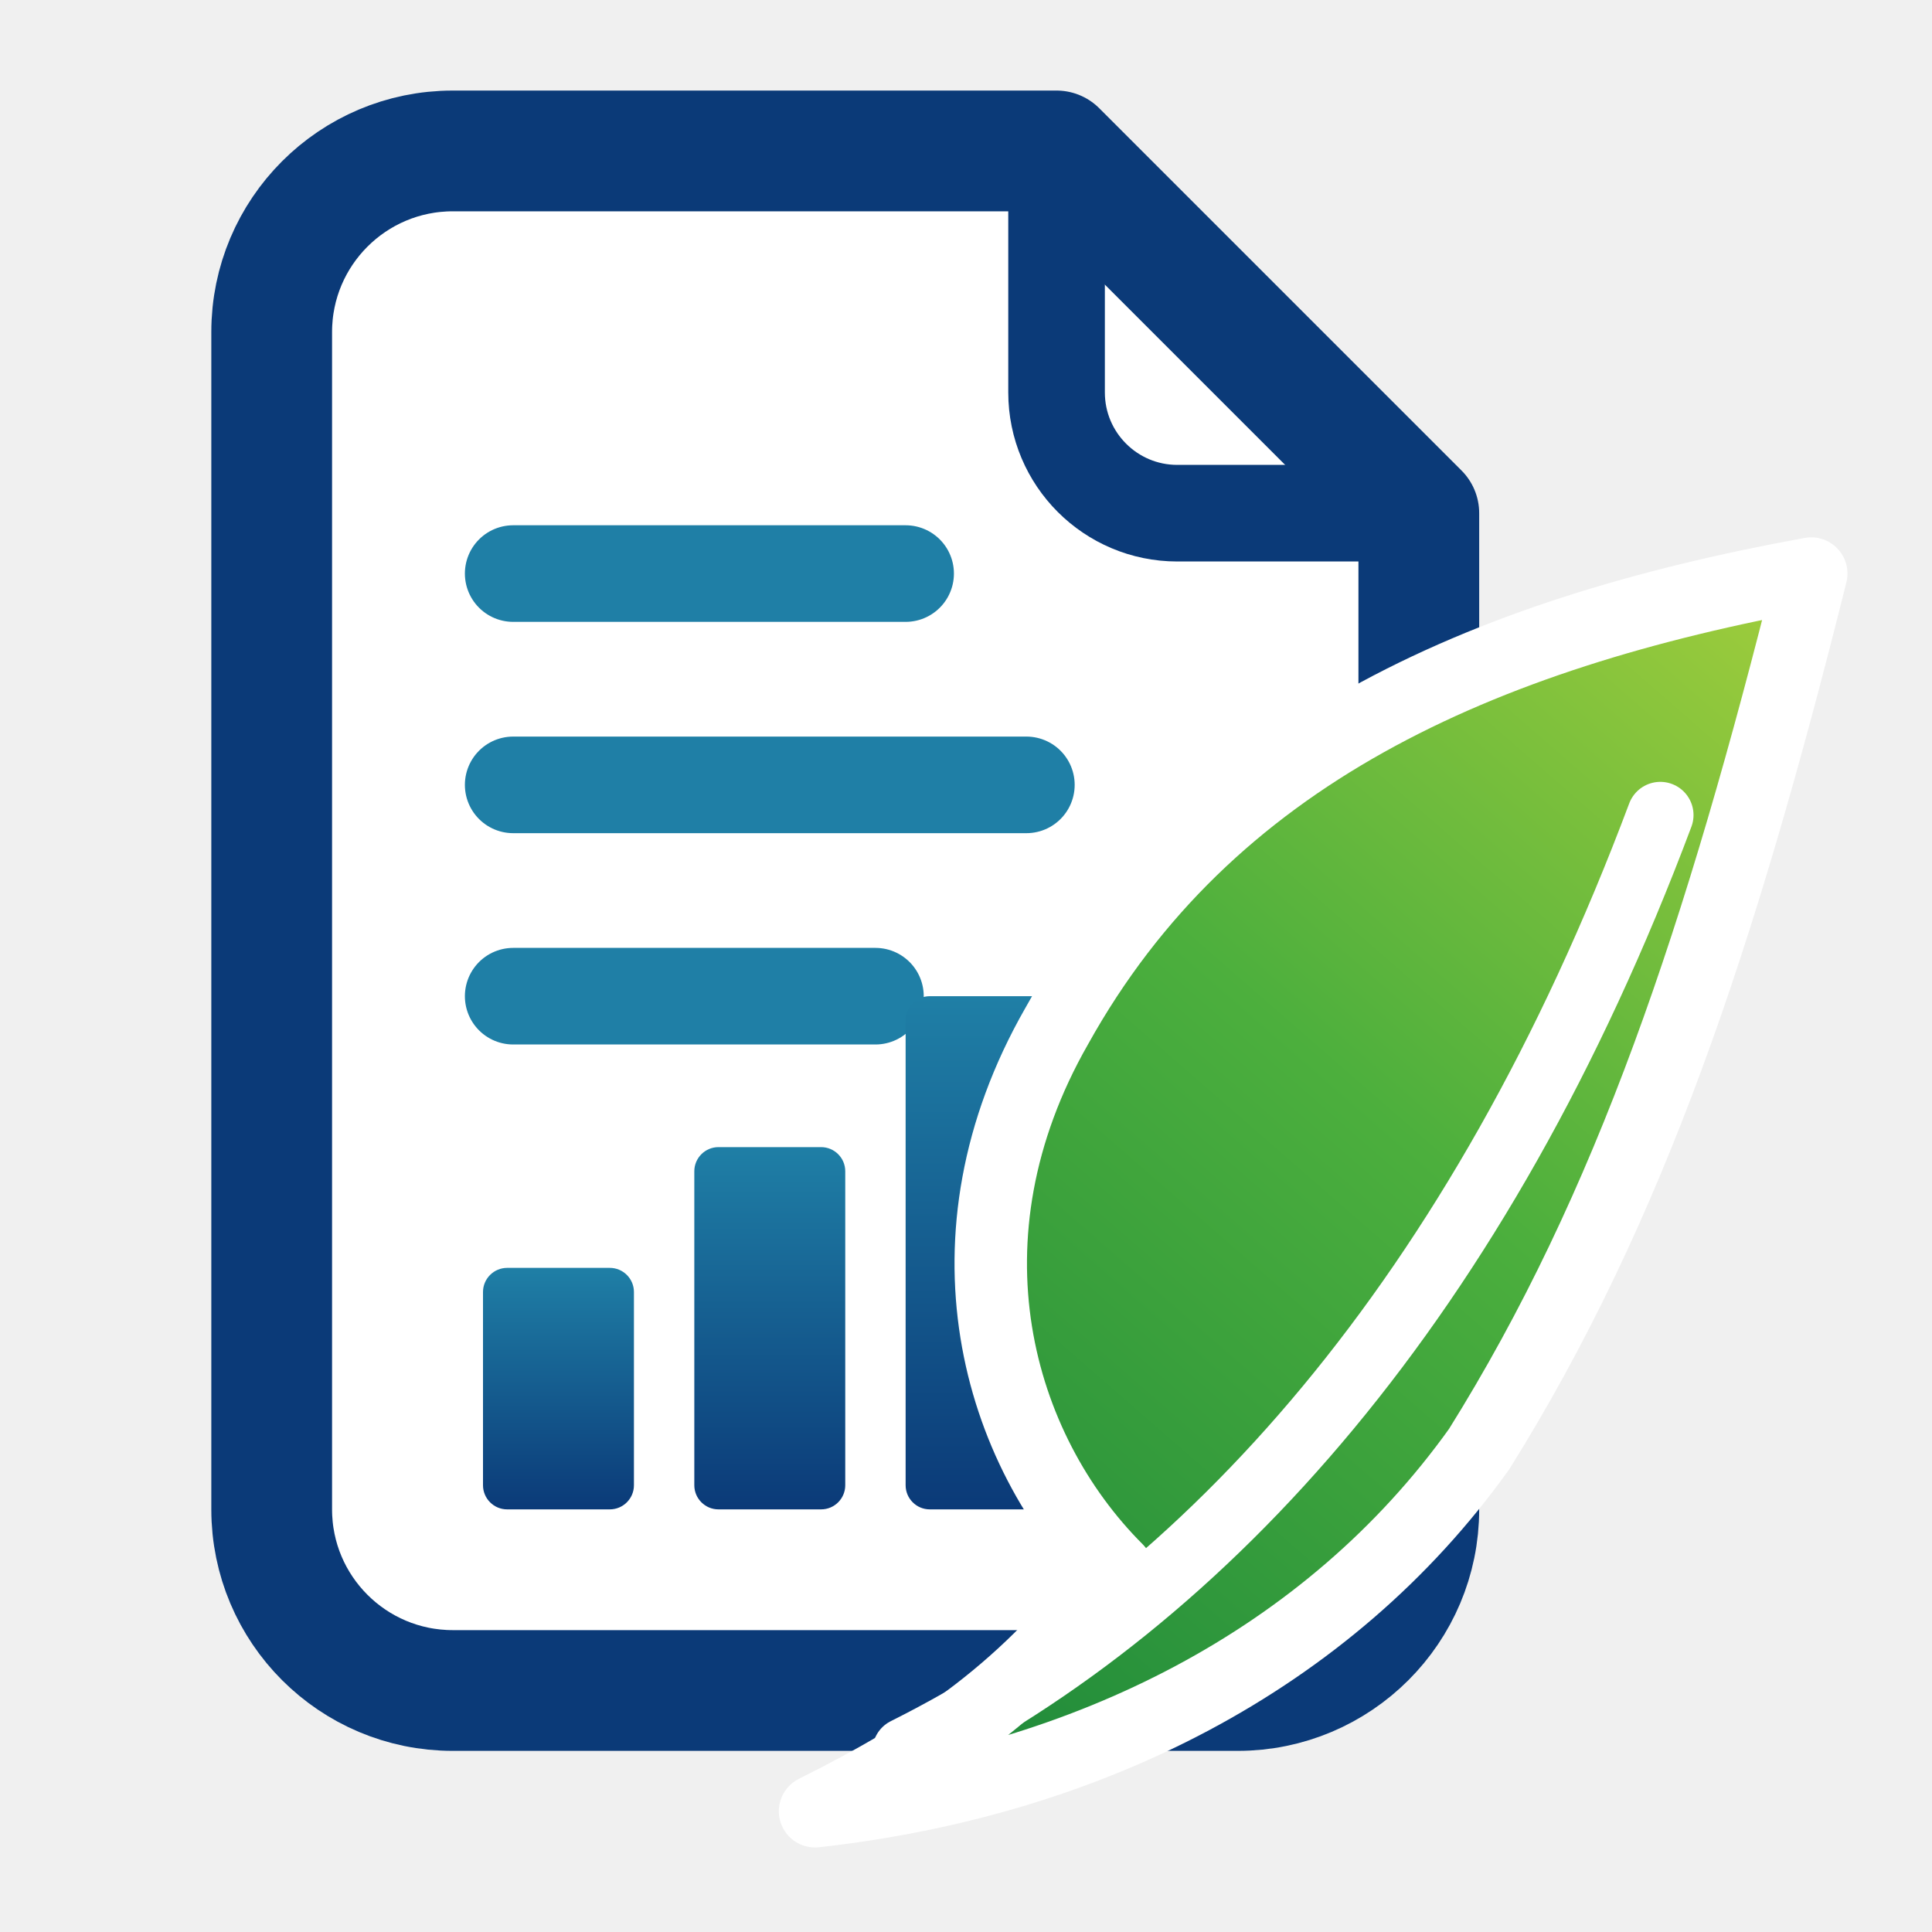
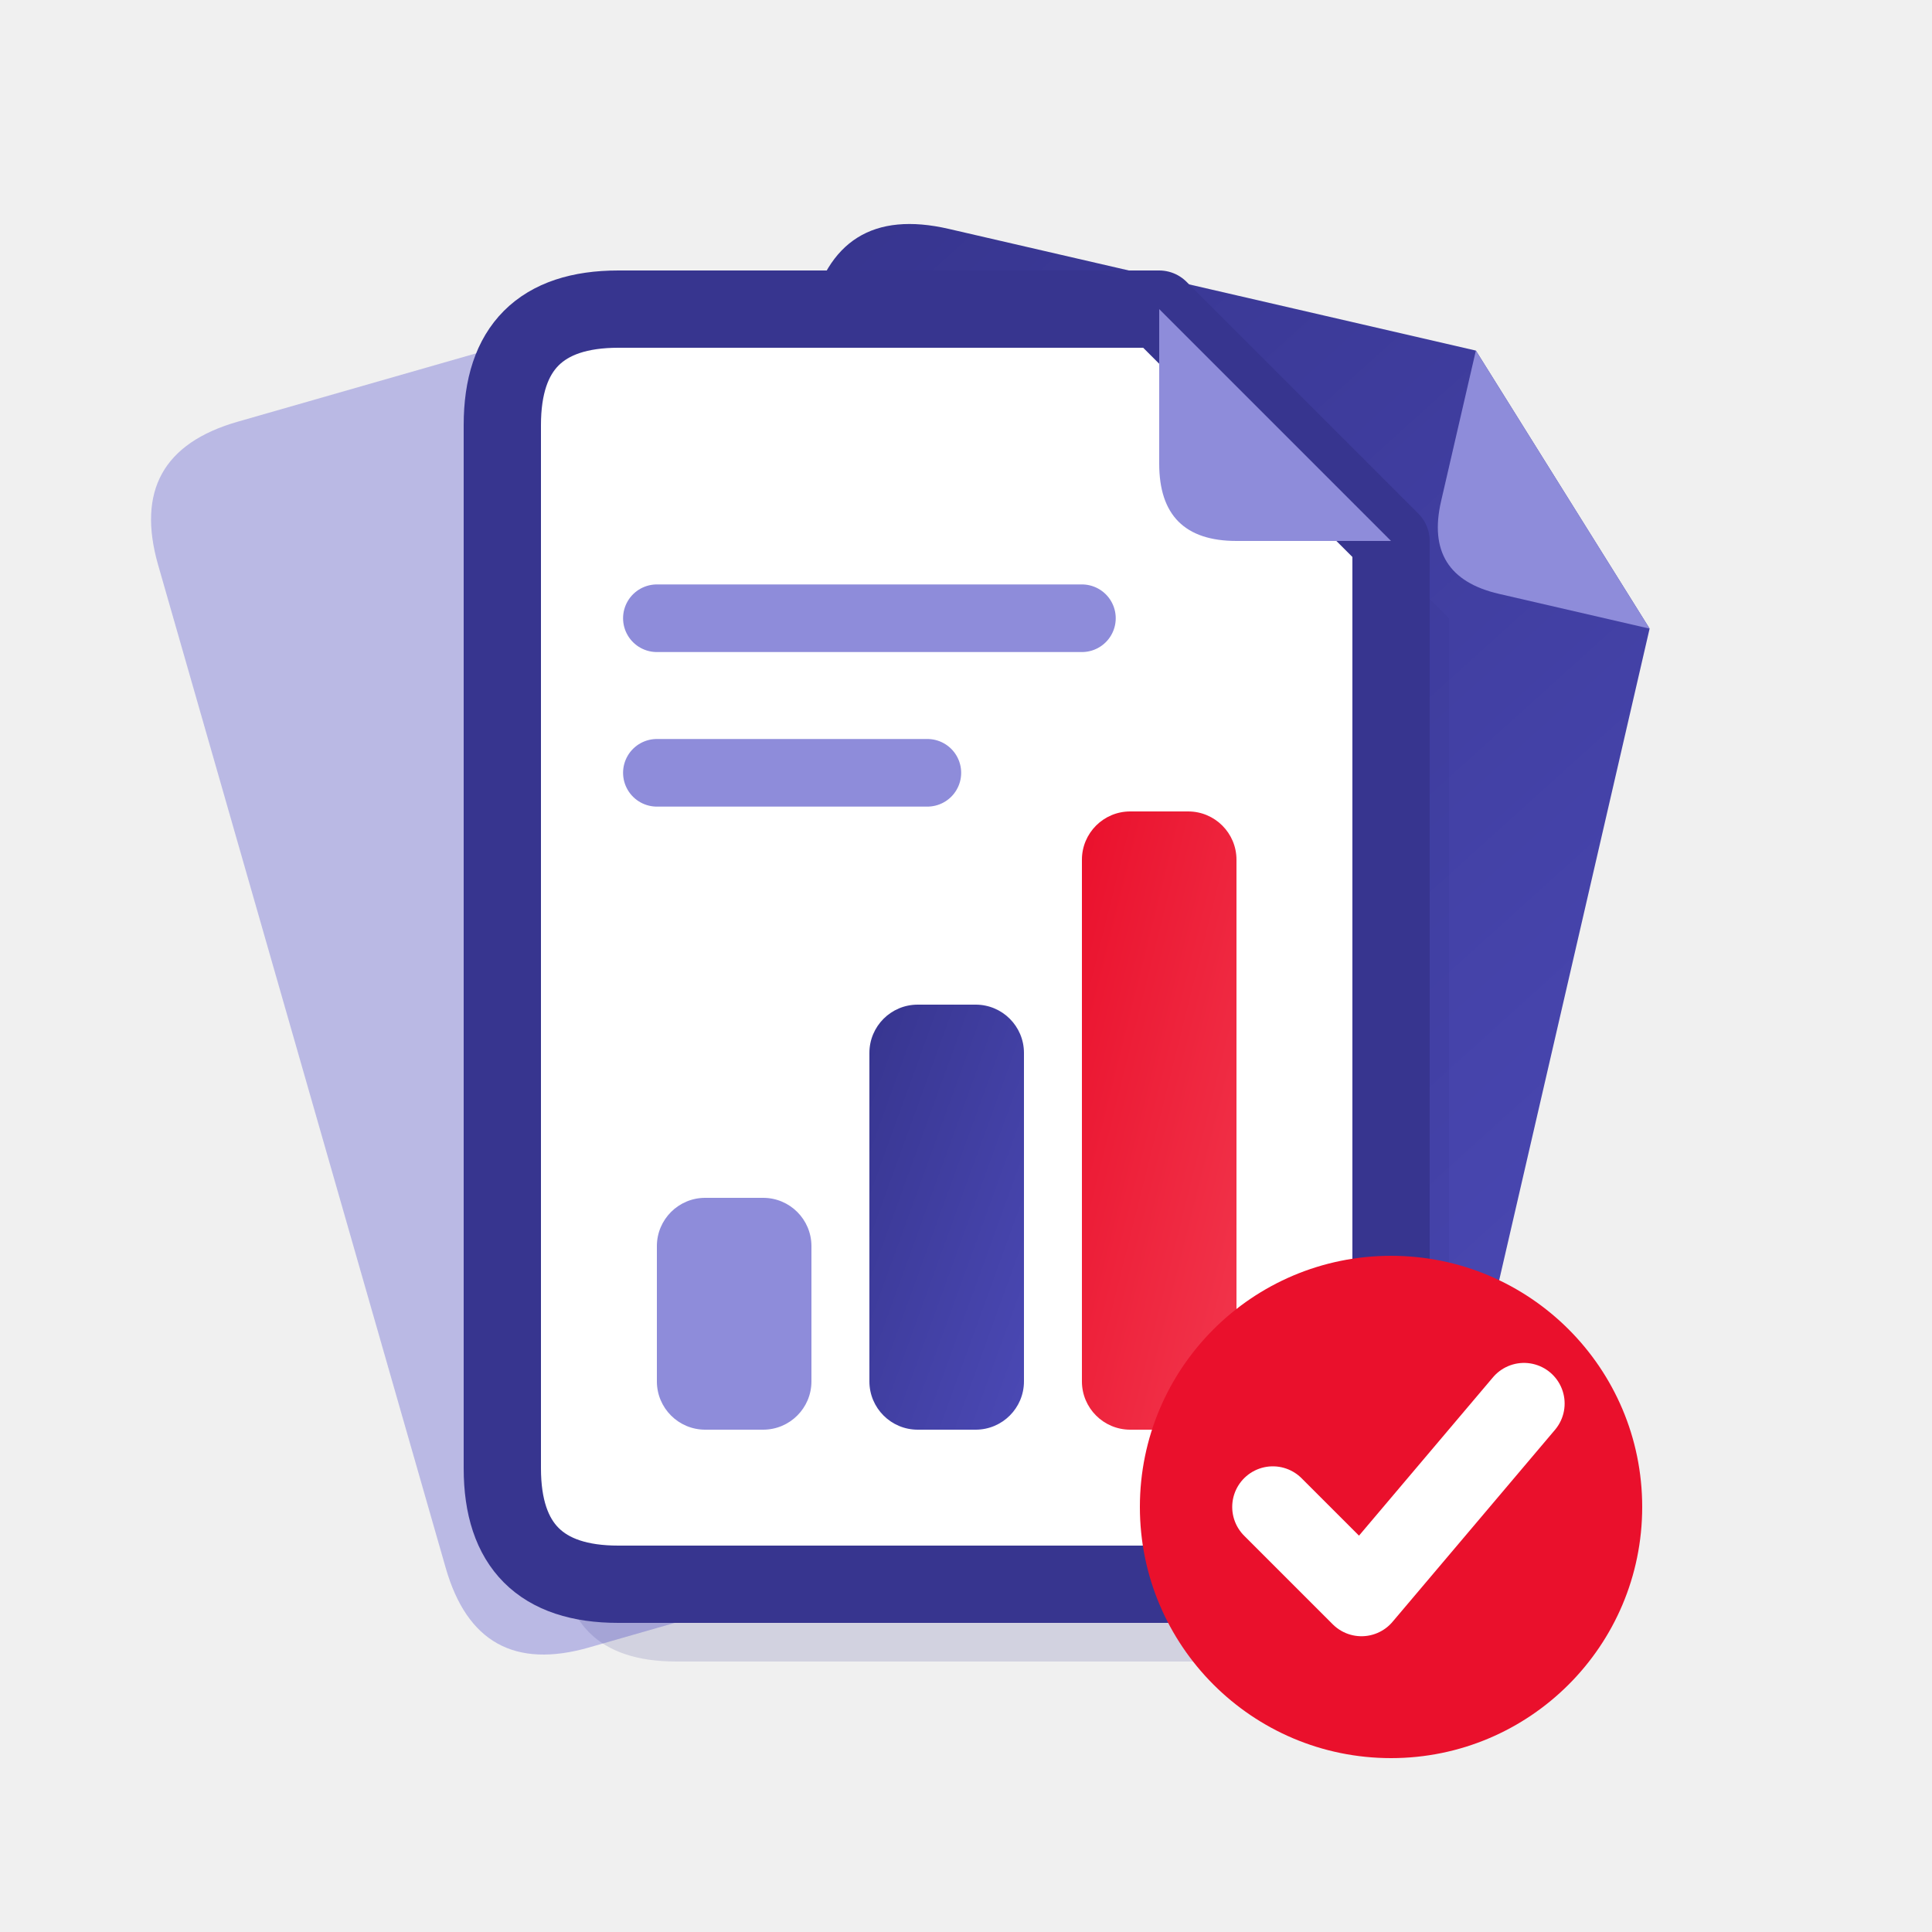
- <svg xmlns="http://www.w3.org/2000/svg" viewBox="0 0 64 64">
+ <svg xmlns="http://www.w3.org/2000/svg" viewBox="0 0 100 100" width="400" height="400">
  <defs>
-     <linearGradient id="leaf" x1="0.2" y1="1" x2="0.9" y2="0">
-       <stop offset="0" stop-color="#1F8A3B" />
-       <stop offset="0.55" stop-color="#4CAF3D" />
-       <stop offset="1" stop-color="#9BCB3C" />
+     <linearGradient id="gi" x1="0" y1="0" x2="1" y2="1">
+       <stop offset="0" stop-color="#37358F" />
+       <stop offset="1" stop-color="#4B49B5" />
    </linearGradient>
-     <linearGradient id="bars" x1="0" y1="1" x2="0" y2="0">
-       <stop offset="0" stop-color="#0B3A78" />
-       <stop offset="1" stop-color="#1F7FA6" />
+     <linearGradient id="gr" x1="0" y1="0" x2="1" y2="1">
+       <stop offset="0" stop-color="#EA102C" />
+       <stop offset="1" stop-color="#F2374D" />
    </linearGradient>
  </defs>
-   <path d="M15 5h20l12 12v33a6 6 0 0 1-6 6H15a6 6 0 0 1-6-6V11a6 6 0 0 1 6-6z" fill="#FFFFFF" stroke="#0B3A78" stroke-width="4" stroke-linejoin="round" />
-   <path d="M35 5v8a4 4 0 0 0 4 4h8" fill="none" stroke="#0B3A78" stroke-width="3.2" stroke-linejoin="round" />
-   <g fill="none" stroke="#1F7FA6" stroke-width="3.2" stroke-linecap="round">
-     <path d="M17 19h13" />
-     <path d="M17 26h17" />
-     <path d="M17 33h12" />
+   <g transform="rotate(-16 50 88)">
+     <path d="M32 14H60L72 26V74Q72 80 66 80H32Q26 80 26 74V20Q26 14 32 14Z" fill="#8E8CDA" fill-opacity=".55" />
+     <path d="M60 14V22Q60 26 64 26H72Z" fill="#8E8CDA" />
  </g>
-   <g fill="url(#bars)">
-     <rect x="16" y="42" width="5" height="8" rx="0.8" />
-     <rect x="23" y="38" width="5" height="12" rx="0.8" />
-     <rect x="30" y="33" width="5" height="17" rx="0.8" />
+   <g transform="rotate(13 50 88)">
+     <path d="M32 14H60L72 26V74Q72 80 66 80H32Q26 80 26 74V20Q26 14 32 14Z" fill="url(#gi)" />
+     <path d="M60 14V22Q60 26 64 26H72Z" fill="#8E8CDA" />
  </g>
-   <path d="M27 60c9-1 17-5 22-12 5-8 8-17 11-29-11 2-20 6-25 15-4 7-2 14 2 18-3 4-6 6-10 8z" fill="url(#leaf)" stroke="#FFFFFF" stroke-width="2.4" stroke-linejoin="round" />
-   <path d="M30 58c10-5 19-15 25-31" fill="none" stroke="#FFFFFF" stroke-width="2.2" stroke-linecap="round" />
+   <path d="M32 16H60L72 28V76Q72 82 66 82H32Q26 82 26 76V22Q26 16 32 16Z" fill="#37358F" fill-opacity=".16" transform="translate(3 4)" />
+   <path d="M32 16H60L72 28V76Q72 82 66 82H32Q26 82 26 76V22Q26 16 32 16Z" fill="#fff" stroke="#37358F" stroke-width="4" stroke-linejoin="round" />
+   <path d="M60 16V24Q60 28 64 28H72Z" fill="#8E8CDA" />
+   <rect x="34" y="62" width="8" height="12" rx="2.5" fill="#8E8CDA" />
+   <rect x="45" y="52" width="8" height="22" rx="2.5" fill="url(#gi)" />
+   <rect x="56" y="42" width="8" height="32" rx="2.5" fill="url(#gr)" />
+   <path d="M34 32H56M34 40H48" stroke="#8E8CDA" stroke-width="3.5" stroke-linecap="round" stroke-linejoin="round" fill="none" />
+   <circle cx="72" cy="78" r="13" fill="#EA102C" />
+   <path d="M65.882 78L70.471 82.588L78.882 72.647" stroke="#fff" stroke-width="4.206" stroke-linecap="round" stroke-linejoin="round" fill="none" />
</svg>
